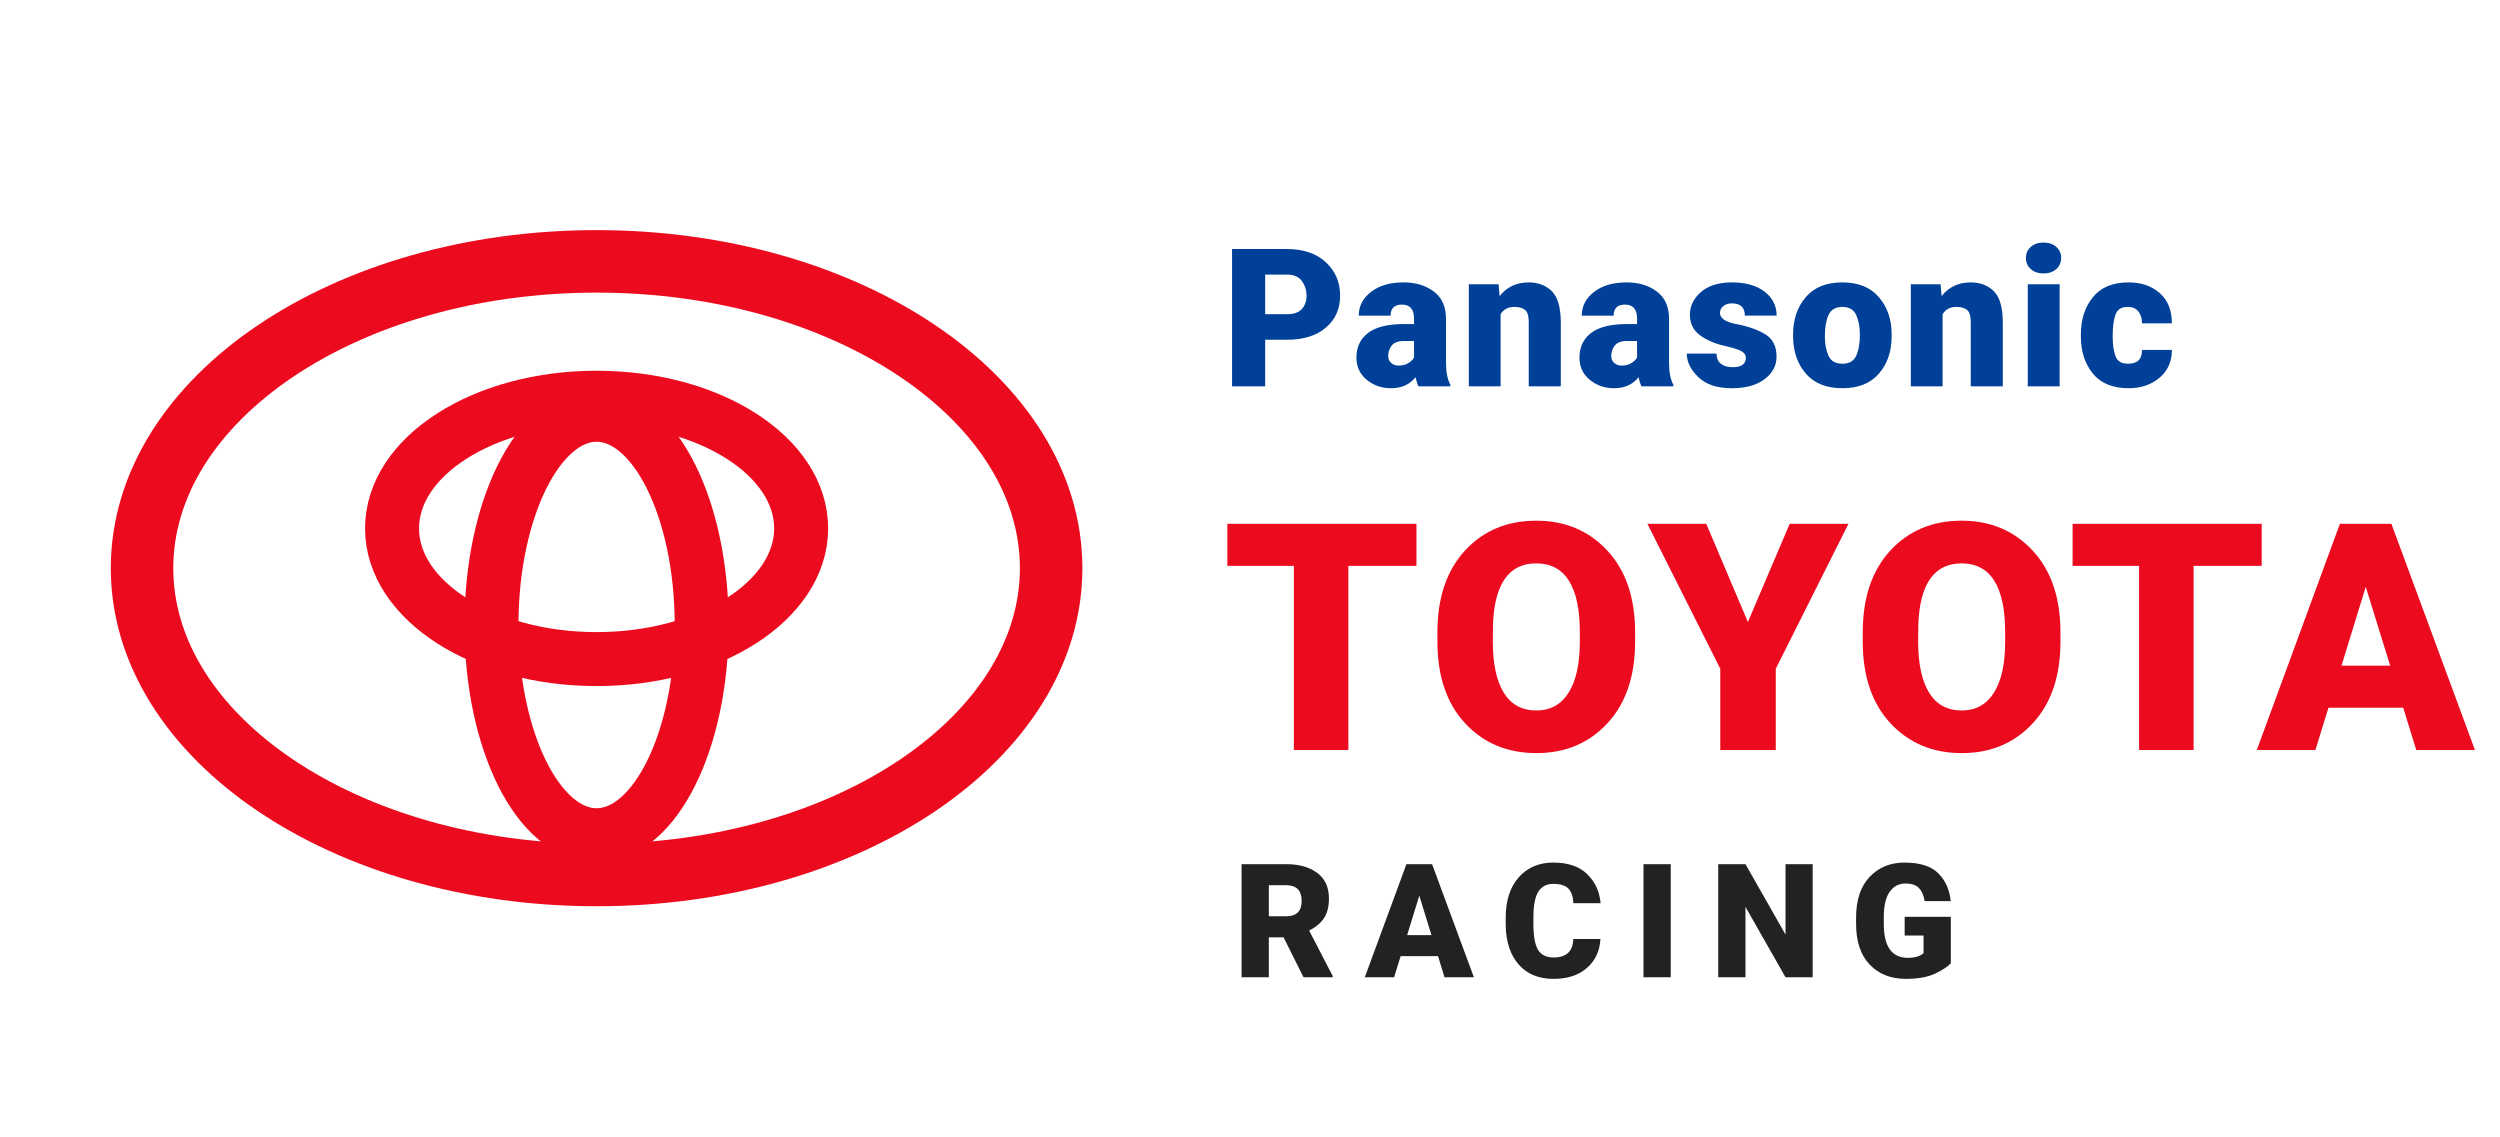
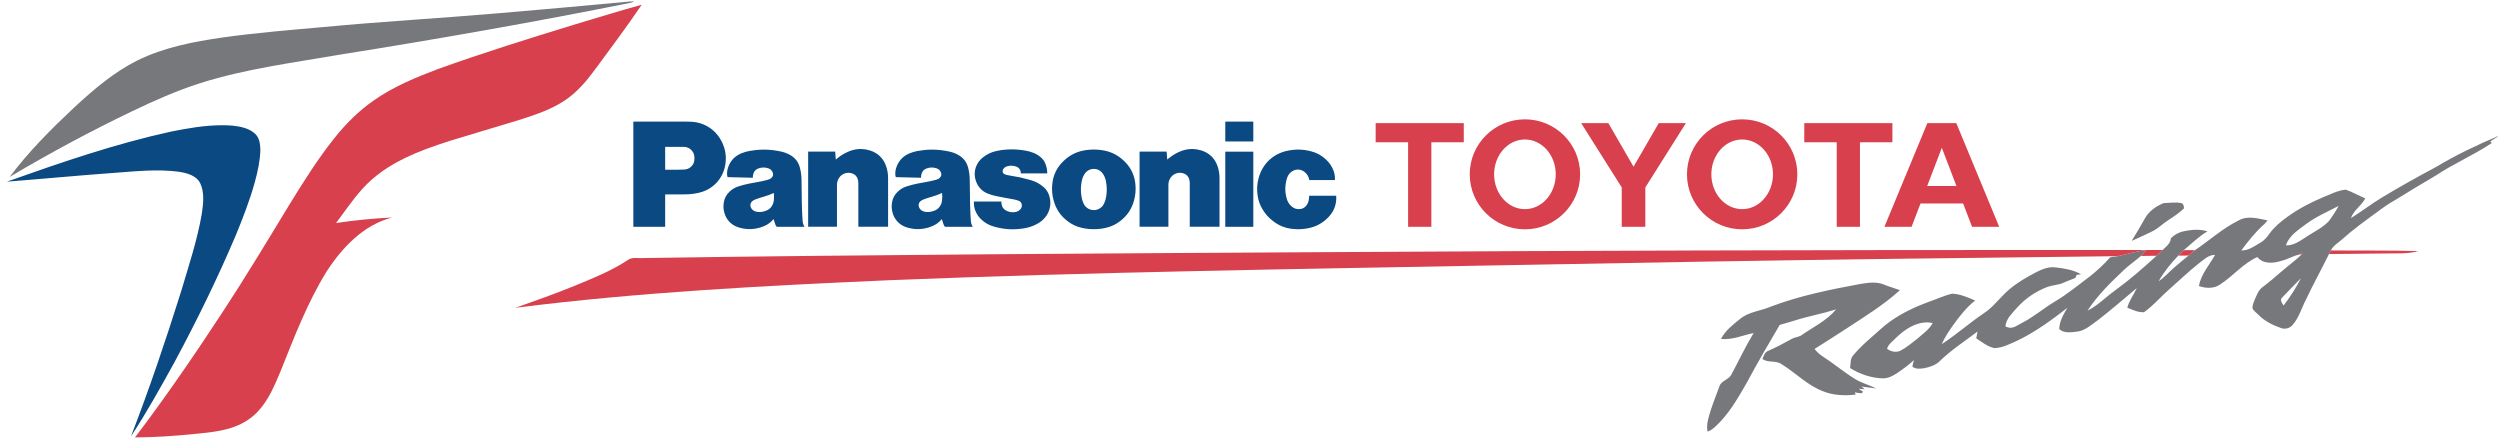
- <svg xmlns="http://www.w3.org/2000/svg" viewBox="0 0 440 200" width="440" height="200">
-   <g transform="translate(105, 100)">
-     <ellipse cx="0" cy="0" rx="80" ry="54" fill="none" stroke="#EB0A1E" stroke-width="11" />
-     <ellipse cx="0" cy="-7" rx="36" ry="23" fill="none" stroke="#EB0A1E" stroke-width="9.5" />
-     <ellipse cx="0" cy="10" rx="18.5" ry="37" fill="none" stroke="#EB0A1E" stroke-width="9.5" />
+ <svg xmlns="http://www.w3.org/2000/svg" version="1.1" id="Layer_1" x="0px" y="0px" width="100%" height="100%" viewBox="0.5 0.2 98.8 17.3" enable-background="new 0 0 351.273 461.059" xml:space="preserve">
+   <defs id="defs133">
+     <pattern y="0" x="0" height="100%" width="100%" patternUnits="userSpaceOnUse" id="EMFhbasepattern" />
+   </defs>
+   <g transform="matrix(0.1578036,0,0,0.1578036,-518.0231,-11.88686)" id="color_000000ff" />
+   <g id="color_868686ff" transform="matrix(0.03854182,0,0,0.03854182,-4.973258,-4.4498)" />
+   <g transform="matrix(0.1311736,0,0,0.1288317,-42.79678,58.2117)" id="color_000000ff-6-3-4" style="opacity:0.465;fill:#00ff00" />
+   <g transform="matrix(0.7979886,0,0,0.7911634,152.4422,-248.0657)" id="color_000000ff-0" />
+   <g id="g2414" transform="matrix(1.946369,0,0,-1.946369,103.0217,179.0561)" />
+   <g id="g2418" transform="matrix(1.946369,0,0,-1.946369,117.1274,178.899)" />
+   <g id="g2422" transform="matrix(1.946369,0,0,-1.946369,149.9045,199.8402)" />
+   <g id="g2426" transform="matrix(1.946369,0,0,-1.946369,179.2094,183.5651)" />
+   <g id="g2432" transform="matrix(1.946369,0,0,-1.946369,212.0748,175.0098)" />
+   <g id="g2440" transform="matrix(1.946369,0,0,-1.946369,276.7471,199.8402)" />
+   <g id="g2446" transform="matrix(1.946369,0,0,-1.946369,323.7778,199.8402)" />
+   <g id="g2450" transform="matrix(1.946369,0,0,-1.946369,340.3151,178.899)" />
+   <g id="#77787bff" transform="matrix(0.04923905,0,0,0.04923905,0.7333456,0.2094709)">
+     <path style="opacity:1;fill:#77787b;stroke-width:1.333" d="m 669.604,1.293 c -0.987,0.02 -1.969,0.073 -2.949,0.16 -46.267,4.24 -92.521,8.52 -138.801,12.4 -62.56,5.413 -125.267,8.853 -187.773,14.826 -36.093,3.147 -72.214,6.16 -108.107,11.16 -31.24,4.533 -62.853,10.534 -91.387,24.654 -25.2,12.6 -46.786,31.092 -67.346,50.105 C 48.507,137.786 24.386,161.92 3.986,189.094 46.6,163.787 90.279,140.266 134.973,118.826 c 23.733,-11.347 47.84,-22.094 72.934,-30.094 48.64,-15.387 99.454,-21.839 149.574,-30.506 104.267,-16.627 208.293,-34.866 311.826,-55.652 0.813,-0.32 2.454,-0.934 3.268,-1.24 -0.993,-0.047 -1.984,-0.061 -2.971,-0.041 z M 2666.666,145.494 c -22.507,9.613 -44.732,20.066 -65.719,32.746 -19.6,10.427 -38.96,21.28 -57.986,32.693 -11.48,6.933 -22.095,15.159 -33.455,22.266 2.96,-8.56 11.28,-13.306 15.4,-21.119 -7.027,-3 -13.679,-6.866 -20.892,-9.373 -8.48,0.693 -16.188,4.959 -24.041,7.973 -13.547,5.76 -26.705,12.574 -38.625,21.24 -6.853,5.013 -13.588,10.426 -18.588,17.359 -2.8,3.867 -5.76,7.76 -10.014,10.094 -6.413,3.693 -12.747,8.679 -20.547,8.359 7.467,-9.973 15.241,-19.879 24.641,-28.119 1.213,-1.293 2.387,-2.627 3.561,-4.014 -9.973,-1.92 -20.96,-5.4 -30.533,-0.24 -17.2,8.413 -31.481,21.508 -47.268,32.135 -2.307,1.893 -4.505,3.866 -6.799,5.732 -5.44,4.307 -10.721,8.801 -15.961,13.334 -5.413,4.627 -9.973,10.267 -16.053,14.08 5.653,-10.053 13.094,-19.001 21.014,-27.361 1.893,-1.973 3.84,-3.905 5.854,-5.799 8.28,-6.893 15.999,-14.64 25.332,-20.146 -8.107,-2.6 -16.853,-1.854 -25.053,-0.188 -5.387,1.04 -10.334,3.693 -14.094,7.666 -0.347,5.6 -5.252,8.907 -8.879,12.48 -2.187,2.013 -4.294,4.093 -6.414,6.146 -14.413,13.24 -29.186,26.121 -45.053,37.574 -9.68,6.973 -18.067,15.853 -28.854,21.16 10.813,-16.507 25,-30.414 39.32,-43.867 5.587,-5.293 12.025,-9.559 17.799,-14.652 2.027,-2 3.881,-4.175 5.734,-6.361 -9.773,1.213 -19.202,4.081 -28.762,6.268 -3.333,0.84 -6.999,0.505 -10.119,1.785 -5.947,7.013 -12.894,13.121 -19.934,19.027 -12.813,9.493 -25.041,19.828 -38.787,27.961 -12.16,7.253 -22.906,16.666 -35.572,23.066 -4.227,2.12 -8.348,5.626 -13.348,5.039 -1.307,-0.587 -4.332,-0.373 -4.106,-2.359 1.147,-7.653 7.2,-13.16 12.066,-18.707 8.947,-10.213 20.534,-17.986 33.24,-22.746 5.613,-1.853 11.761,-1.907 17.174,-4.48 4,-1.907 8.24,-3.199 12.307,-4.959 0.573,-1.04 0.945,-2.175 1.385,-3.295 1.533,-0.213 3.093,-0.439 4.693,-0.666 -8.28,-4.707 -17.933,-6.266 -27.279,-7.346 -10.187,-1.333 -19.293,4.467 -27.906,9 -10.28,5.747 -20.226,12.345 -28.359,20.932 -6.653,6.707 -12.654,14.213 -20.734,19.307 -15.36,10.453 -29.359,22.787 -44.879,33 3.347,-7.507 7.933,-14.359 12.693,-21.039 6.76,-9.347 13.999,-18.534 23.105,-25.734 -7.853,-3.36 -15.96,-6.985 -24.6,-7.318 -8.667,2 -16.746,5.933 -25.146,8.76 -14.387,5.24 -28.348,11.879 -40.881,20.719 -7.027,4.813 -13.012,10.935 -19.492,16.441 -7.08,6.227 -14.201,12.52 -20.188,19.84 -3.493,3.733 -2.852,9.16 -3.492,13.84 10.307,6.4 22.225,10.573 34.398,11 5.96,0.267 11.415,-2.534 16.215,-5.814 6.24,-4.147 12.199,-8.732 17.812,-13.719 -0.693,2.347 -1.547,4.666 -1.707,7.133 3.547,2.693 8.268,2.241 12.428,1.561 5.907,-1.16 11.973,-3.041 16.453,-7.268 12.333,-12.147 27.04,-21.506 40.746,-31.986 -0.467,2.427 -0.919,4.866 -1.359,7.293 6.12,3.987 12.105,8.895 19.412,10.441 8.693,-0.187 16.6,-4.495 24.4,-7.922 19.4,-9.28 36.8,-22.079 53.746,-35.186 -4.173,6.947 -8.506,14.319 -8.732,22.652 4.707,4.8 12.546,3.547 18.652,2.867 9.24,-0.867 15.96,-7.745 23.24,-12.719 14.027,-10.88 27.413,-22.575 41.08,-33.908 -3.2,7.093 -8.2,13.347 -10.133,21.014 5.707,2.28 11.547,5.107 17.854,4.801 9.653,-6.707 17.294,-15.92 26.094,-23.68 10.6,-9.373 20.879,-19.134 31.893,-28.041 5.547,-3.947 10.666,-9.787 18.066,-9.613 -6.093,10.88 -15,20.627 -17.32,33.254 7.28,2.707 16.2,3.026 22.787,-1.627 13.853,-9 24.534,-22.44 39.787,-29.373 6.413,8.133 17.867,6.72 26.613,3.84 6.693,-1.627 12.614,-5.721 19.494,-6.641 -1.253,-2.987 3.972,-1.559 1.186,0.201 -6.653,6.467 -14.267,11.852 -21.254,17.959 -6.667,5.76 -13.358,11.52 -20.398,16.826 -4.2,2.947 -5.962,7.92 -7.988,12.387 -1.307,3.187 -2.866,6.415 -2.959,9.908 1.04,3.053 4.053,4.825 6.213,7.092 6.6,6.92 15.415,11.321 24.361,14.428 4.44,1.667 9.572,0.252 12.572,-3.441 6.84,-7.867 9.574,-18.2 14.334,-27.293 7.693,-16.373 16.572,-32.159 24.479,-48.426 0.6,-1.307 1.254,-2.615 1.947,-3.895 2.653,-5.147 7.841,-8.065 12.041,-11.785 11.533,-10.36 24.067,-19.507 36.627,-28.561 6.427,-4.867 13,-9.56 20.066,-13.48 14.333,-8.853 28.706,-17.639 43.279,-26.105 19.347,-12.893 40.907,-22.041 60.24,-34.947 -0.373,-0.44 -1.146,-1.333 -1.52,-1.773 2.64,-1.693 5.199,-3.493 7.945,-5.08 z m -170.293,74.6 c -2.907,5.493 -6.334,10.692 -9.947,15.719 -6.413,7.213 -15.358,11.347 -23.318,16.547 -7.12,4.493 -14.226,10.294 -23.146,9.961 3.293,-10.28 13.013,-16.374 21.213,-22.547 10.8,-8.133 23.306,-13.386 35.199,-19.68 z m -40.279,77.266 c -5.227,10.32 -11.587,20.147 -18.613,29.334 -1.493,-2.293 -4.253,-5.666 -1.774,-8.279 6.68,-7.12 13.6,-14.015 20.387,-21.055 z m -457.391,4.812 c -4.686,-0.044 -9.435,0.715 -14.01,1.428 -32.307,5.947 -64.734,12.507 -95.561,24.107 -10.96,4.853 -23.827,5.439 -33.32,13.346 -7.64,6.16 -15.865,12.467 -20.412,21.387 11.987,1.373 23.387,-3.972 34.947,-6.332 -8.773,14.533 -16.028,29.907 -24.041,44.854 -3.027,5.373 -10.974,6.252 -12.721,12.545 -3,8.44 -6.413,16.748 -9.16,25.268 -2.2,7.373 -5.053,15.108 -3.359,22.881 5.64,-1.973 9.641,-6.734 13.801,-10.814 11.56,-12.48 20.066,-27.346 28.426,-42.053 11.093,-20.747 23,-41.026 34.92,-61.293 5.147,-1.48 10.281,-3.014 15.428,-4.547 14.787,-4.773 30.132,-7.467 44.959,-12.094 -10.293,12.32 -25.093,19.16 -37.973,28.227 -3.2,1.493 -6.894,1.708 -9.934,3.574 -8.12,4.547 -16.359,8.88 -24.893,12.6 -3.627,1.36 -4.642,5.413 -6.068,8.586 5.933,4.573 14.188,1.213 20.229,5.467 15.427,9.36 28.159,23.186 45.412,29.439 10.827,4.24 22.681,4.561 34.108,3.281 -0.187,-0.613 -0.587,-1.841 -0.787,-2.441 2.253,0.533 4.626,0.894 6.986,1.041 l 1.867,-1.6 c -1.587,-1.093 -3.214,-2.174 -4.734,-3.24 1.627,0.133 4.881,0.386 6.521,0.506 -0.907,-0.72 -2.707,-2.159 -3.613,-2.879 5.213,0.68 10.426,1.372 15.652,2.025 -7.68,-3.96 -16.293,-5.96 -23.533,-10.76 -11.627,-7.24 -22.093,-16.16 -33.613,-23.547 -3.373,-2.093 -6.24,-4.866 -8.693,-7.959 10.88,-7.067 21.988,-13.774 32.801,-20.961 20.013,-13.227 40.733,-25.707 58.533,-41.934 -5.8,-2.133 -11.733,-3.826 -17.453,-6.146 -3.459,-1.406 -7.066,-1.927 -10.711,-1.961 z m 57.699,42.604 c 1.843,0.04 3.706,0.249 5.584,0.65 -3.653,6.88 -10.439,11.374 -16.105,16.48 -6,4.613 -11.76,9.707 -18.533,13.174 -4.72,2.267 -10.122,0.853 -14.215,-2 1.253,-5.133 6.107,-8.027 9.494,-11.707 8.972,-8.82 20.873,-16.875 33.775,-16.598 z" transform="scale(0.75)" id="path2-7" />
+     <path d="m 1716.89,174.96 c 3.24,-5.8 8.98,-9.77 15.05,-12.18 4.65,-0.03 9.41,-0.97 14.01,0.04 1.95,0.44 2.03,2.61 2.28,4.21 -3.74,3.47 -7.88,6.42 -12.18,9.12 -4.88,3.03 -8.86,7.38 -14.15,9.74 -5.24,2.42 -10.4,5.03 -15.72,7.26 3.76,-5.95 7.2,-12.09 10.71,-18.19 z" id="path6" style="opacity:1;fill:#77787b" />
  </g>
-   <text x="215" y="68" font-family="system-ui, -apple-system, 'Segoe UI', Roboto, Helvetica, Arial, sans-serif" font-size="34" font-weight="800" fill="#004098" letter-spacing="1">Panasonic</text>
-   <text x="215" y="132" font-family="system-ui, -apple-system, 'Segoe UI', Roboto, Helvetica, Arial, sans-serif" font-size="56" font-weight="900" fill="#EB0A1E" letter-spacing="1.5">TOYOTA</text>
-   <text x="217" y="172" font-family="system-ui, -apple-system, 'Segoe UI', Roboto, Helvetica, Arial, sans-serif" font-size="28" font-weight="800" fill="#222222" letter-spacing="5">RACING</text>
+   <g id="#d7404cff" transform="matrix(0.04923905,0,0,0.04923905,0.7333456,0.2094709)">
+     <path style="opacity:1;fill:#d7404c;stroke-width:1.333" d="m 680.439,4.787 c -24.387,6.707 -48.533,14.28 -72.773,21.48 -48.613,14.907 -97.172,30.052 -145.039,47.252 -23.907,9.013 -47.813,18.88 -68.84,33.627 -16.08,11.133 -30.04,25.094 -42.213,40.334 -17.973,22.547 -33.28,47.052 -48.387,71.559 -23.28,38.347 -46.454,76.762 -71.041,114.295 -29.973,45.76 -60.879,90.946 -93.973,134.506 21.04,-0.067 42.067,-1.533 63,-3.6 13.04,-1.373 26.24,-2.439 38.854,-6.279 11.373,-3.453 22.106,-9.52 30.119,-18.4 11.173,-12.2 17.573,-27.747 23.893,-42.787 14.427,-36.093 28.415,-72.694 48.828,-105.934 16.64,-25.867 39.68,-50.48 70.467,-58.32 -20.107,0.933 -40.148,2.92 -60.055,5.906 9.36,-12.307 17.921,-25.266 28.361,-36.732 24.733,-27.493 60.56,-40.734 94.92,-51.654 23.8,-7.347 47.734,-14.252 71.547,-21.545 17.48,-5.6 35.332,-11.28 50.652,-21.693 12.653,-8.56 22.613,-20.374 31.613,-32.561 16.92,-22.987 34.053,-45.826 50.066,-69.453 z M 1625.59,127.447 c -32.62,0 -59.062,26.346 -59.062,58.85 0,32.503 26.442,58.85 59.062,58.85 32.615,0 59.059,-26.341 59.059,-58.85 0,-32.498 -26.443,-58.85 -59.059,-58.85 z m 232.463,0 c -32.61,0 -59.053,26.346 -59.053,58.85 0,32.503 26.442,58.85 59.053,58.85 32.62,0 59.062,-26.341 59.062,-58.85 0,-32.498 -26.437,-58.85 -59.062,-58.85 z m -392.207,4.051 v 20.467 h 34.719 v 90.51 h 24.885 v -90.51 -0.004 h 0.084 34.623 v -20.463 z m 219.945,0 43.412,68.838 v 0.518 41.617 h 12.617 v 0.004 h 12.619 v -41.617 -0.521 l 43.408,-68.838 h -29.055 l -26.973,46.646 -26.967,-46.646 z m 238.744,0 v 20.467 h 34.711 v 90.51 h 24.881 v -90.51 -0.004 h 0.088 34.625 v -20.463 z m 131.713,0.006 -45.941,110.977 h 29.059 l 9.547,-24.947 0.025,-0.025 h 22.801 22.787 l 0.025,0.025 9.547,24.947 h 29.062 L 2087.214,131.504 h -15.476 z m -430.658,17.514 c 18.212,0 32.977,16.696 32.977,37.275 0,20.584 -14.77,37.273 -32.977,37.273 -18.212,0 -32.977,-16.689 -32.977,-37.273 0,-20.584 14.765,-37.275 32.977,-37.275 z m 232.463,0 c 18.217,0 32.98,16.696 32.98,37.275 0,20.584 -14.764,37.273 -32.98,37.273 -18.202,0 -32.967,-16.689 -32.967,-37.273 0,-20.584 14.76,-37.275 32.967,-37.275 z m 213.572,9.148 h 0.217 l 15.539,40.611 h 0.012 l -0.01,0.006 v -0.006 h -15.643 -15.662 v 0.006 l -0.01,-0.006 h 0.01 z m 126.34,109.082 c -256.658,-0.004 -513.323,0.718 -769.979,2.246 -248.467,1.427 -496.933,2.706 -745.373,6.373 -5.827,0.6 -12.614,-1.574 -17.547,2.453 -17.24,11.347 -36.547,19.067 -55.547,26.92 -21.2,8.68 -42.799,16.346 -64.412,23.879 133.24,-16.827 267.493,-23.652 401.6,-29.559 217.213,-8.733 434.601,-11.866 651.947,-15.906 143.107,-2.733 286.226,-5.227 429.346,-7.027 75.08,-0.827 150.16,-1.708 225.24,-2.654 2.8,-0.093 5.626,-0.225 8.492,-0.412 9.56,-2.187 18.988,-5.054 28.762,-6.268 -1.853,2.187 -3.708,4.361 -5.734,6.361 5.587,0 11.187,-0.055 16.787,-0.215 2.12,-2.053 4.227,-4.133 6.414,-6.146 -36.665,-0.03 -73.331,-0.044 -109.996,-0.045 z" transform="scale(0.75)" id="path11" />
+     <path d="m 1743.6,204.96 c 1.42,-1.48 2.88,-2.93 4.39,-4.35 2.98,-0.08 5.95,-0.03 8.96,0.01 -1.73,1.42 -3.38,2.9 -5.1,4.3 -2.77,-0.01 -5.51,0.01 -8.25,0.04 z" id="path27" style="opacity:1;fill:#d7404c" />
+     <path d="m 1865.99,200.8 c 23.41,0.26 46.84,-0.12 70.24,0.53 -8.55,2.44 -17.46,1.69 -26.21,1.91 -15.17,0.16 -30.33,0.3 -45.49,0.48 0.45,-0.98 0.94,-1.96 1.46,-2.92 z" id="path29" style="opacity:1;fill:#d7404c" />
+     <path d="m 1841.62,203.99 c -0.94,-2.24 2.98,-1.17 0.89,0.15 z" id="path31" style="opacity:1;fill:#d7404c" />
+   </g>
+   <g id="#0a4982ff" transform="matrix(0.04923905,0,0,0.04923905,0.7333456,0.2094709)">
+     <path style="opacity:1;fill:#0a4982;stroke-width:1.333" d="m 671.443,129.861 v 112.559 h 34.066 V 207.75 h 20.58 c 5.376,0 9.925,-0.491 15.178,-1.646 15.844,-3.482 27.121,-16.054 28.887,-32.219 0.837,-7.679 -0.27,-14.403 -3.527,-21.398 -6.259,-13.44 -18.429,-21.665 -33.203,-22.459 -2.21,-0.124 -4.08,-0.166 -6.295,-0.166 z m 633.482,0.01 v 21.238 h 29.986 v -21.238 z m -1074.555,3.9 c -17.88,0.105 -35.677,3.229 -53.184,6.695 -60.04,13.12 -118.281,33.16 -176.121,53.68 38.36,-2.973 76.668,-6.652 115.041,-9.426 22.8,-1.68 45.825,-4.16 68.625,-1.24 8.733,1.36 19.094,3.854 23.32,12.547 4.6,10.067 3.147,21.586 1.641,32.199 -4.867,28.573 -14.121,56.134 -22.348,83.867 -16.333,52.013 -33.799,103.707 -53.479,154.561 16.68,-25.427 31.492,-52.014 46.172,-78.627 23.973,-44.533 46.254,-90.001 66.014,-136.561 7.627,-18.6 14.947,-37.373 20.307,-56.76 3.12,-11.333 5.668,-22.907 5.975,-34.693 -0.16,-6.067 -1.013,-12.907 -5.773,-17.227 -6.44,-5.893 -15.414,-7.614 -23.801,-8.574 -4.133,-0.33 -8.262,-0.466 -12.389,-0.441 z m 475.139,23.141 h 19.939 c 5.879,0 10.729,4.404 11.301,10.275 0.156,1.569 0.124,2.908 -0.096,4.477 -0.265,1.862 -0.892,3.385 -2.004,4.895 -2.095,2.839 -5.019,4.417 -8.537,4.609 -2.539,0.142 -4.689,0.203 -7.229,0.203 h -13.375 z m 209.713,2.283 c -4.951,-0.1 -9.795,0.969 -14.639,3.211 -4.749,2.206 -8.511,4.647 -12.455,8.105 l -0.672,-8.5 h -28.934 v 80.402 h 30.842 v -44.797 c 0,-2.569 0.589,-4.748 1.889,-6.959 3.093,-5.303 9.513,-7.431 15.154,-5.027 2.585,1.092 4.35,3.063 5.174,5.742 0.453,1.495 0.65,2.817 0.65,4.377 v 46.664 h 31.848 v -51.889 c 0,-4.413 -0.575,-8.147 -1.906,-12.354 -2.773,-8.757 -9.105,-14.955 -17.898,-17.537 -3.071,-0.9 -6.082,-1.38 -9.053,-1.439 z m 354.68,0 c -4.951,-0.1 -9.791,0.969 -14.633,3.211 -4.758,2.206 -8.519,4.647 -12.463,8.105 l -0.668,-8.5 h -28.939 v 80.402 h 30.848 v -44.797 c 0,-2.569 0.59,-4.748 1.885,-6.959 3.098,-5.303 9.516,-7.431 15.162,-5.027 2.58,1.092 4.346,3.063 5.16,5.742 0.467,1.495 0.654,2.817 0.654,4.377 v 46.664 h 31.85 v -51.889 c 0,-4.413 -0.577,-8.147 -1.908,-12.354 -2.773,-8.757 -9.105,-14.955 -17.895,-17.537 -3.073,-0.9 -6.082,-1.38 -9.053,-1.439 z m -193.773,0.418 c -1.674,0.007 -3.383,0.064 -5.158,0.17 -4.058,0.234 -7.48,0.739 -11.451,1.67 -5.344,1.261 -9.65,3.33 -13.969,6.725 -3.669,2.885 -6.072,6.255 -7.609,10.668 -0.7,2 -1.034,3.775 -1.125,5.881 -0.16,3.527 0.346,6.533 1.65,9.812 2.333,5.871 6.48,10.031 12.346,12.375 2.969,1.188 5.573,1.967 8.707,2.609 6.177,1.28 11.405,2.276 17.623,3.34 2.297,0.39 4.218,0.873 6.424,1.611 1.844,0.605 3.111,2.035 3.514,3.93 0.439,2.069 -0.141,4.033 -1.623,5.523 -1.505,1.527 -3.222,2.408 -5.336,2.738 -2.828,0.454 -5.334,0.22 -8.029,-0.762 -1.304,-0.468 -2.338,-1.06 -3.408,-1.945 -1.377,-1.165 -2.265,-2.5 -2.801,-4.225 -0.448,-1.463 -0.627,-2.757 -0.6,-4.289 h -29.369 v 1.717 c 0,2.771 0.43,5.119 1.4,7.711 1.473,3.899 3.492,6.912 6.539,9.756 3.976,3.729 8.126,6.055 13.355,7.555 10.857,3.101 20.634,3.716 31.793,2 5.234,-0.803 9.554,-2.215 14.262,-4.66 2.073,-1.078 3.732,-2.193 5.521,-3.697 7.934,-6.679 10.876,-16.871 7.705,-26.756 -1.199,-3.725 -3.092,-6.595 -6.043,-9.164 -4.045,-3.514 -8.141,-5.753 -13.283,-7.258 -1.126,-0.326 -2.086,-0.6 -3.221,-0.912 -6.291,-1.752 -11.694,-2.908 -18.154,-3.871 -1.73,-0.257 -3.186,-0.538 -4.893,-0.938 -0.787,-0.188 -1.44,-0.407 -2.172,-0.742 -1.807,-0.817 -2.609,-2.949 -1.795,-4.756 0.046,-0.096 0.088,-0.184 0.139,-0.275 0.97,-1.738 2.407,-2.873 4.301,-3.428 3.354,-0.972 6.441,-0.889 9.73,0.234 3.157,1.078 5.139,3.982 5.002,7.326 h 28.299 c -0.027,-3.486 -0.559,-6.432 -1.73,-9.707 -1.199,-3.321 -3.019,-5.849 -5.787,-8.037 -2.407,-1.917 -4.69,-3.219 -7.559,-4.334 -2.791,-1.087 -5.252,-1.767 -8.203,-2.285 -5.261,-0.908 -9.97,-1.332 -14.992,-1.311 z m 88.119,0.156 c -3.212,0 -5.917,0.206 -9.092,0.711 -9.206,1.445 -16.664,5.155 -23.385,11.623 -7.192,6.931 -11.132,15.133 -12.033,25.092 -0.549,6.115 -0.078,11.386 1.564,17.299 2.517,9.073 7.243,16.082 14.701,21.807 4.909,3.784 9.791,6.05 15.84,7.371 4.296,0.945 8.007,1.334 12.404,1.334 4.392,0 8.107,-0.389 12.408,-1.334 6.044,-1.321 10.925,-3.587 15.834,-7.371 7.462,-5.725 12.189,-12.733 14.701,-21.807 1.643,-5.913 2.109,-11.184 1.565,-17.299 -0.901,-9.958 -4.83,-18.161 -12.027,-25.092 -6.726,-6.477 -14.18,-10.178 -23.395,-11.623 -3.171,-0.505 -5.879,-0.711 -9.086,-0.711 z m 219.922,0.057 c -4.134,-0.099 -8.28,0.311 -12.67,1.227 -15.373,3.206 -26.779,13.982 -30.879,29.184 -1.794,6.683 -2.091,12.697 -0.961,19.531 0.805,4.926 2.255,8.971 4.744,13.297 3.226,5.587 6.918,9.758 12.074,13.611 6.305,4.729 12.771,7.251 20.604,8.059 5.911,0.615 11.003,0.366 16.818,-0.812 8.615,-1.738 15.483,-5.545 21.541,-11.93 6.012,-6.339 8.776,-14.014 8.199,-22.752 h -28.908 c -0.091,1.725 -0.261,3.165 -0.562,4.867 -0.43,2.417 -1.367,4.37 -3.01,6.191 -1.565,1.766 -3.455,2.786 -5.779,3.125 -3.752,0.555 -7.17,-0.523 -9.91,-3.146 -2.407,-2.275 -3.912,-4.777 -4.809,-7.965 -2.105,-7.582 -2,-14.567 0.361,-22.076 0.993,-3.151 2.833,-5.528 5.633,-7.275 4.099,-2.541 9.045,-2.308 12.879,0.623 2.96,2.257 4.722,5.194 5.316,8.877 h 27.42 c 0.252,-4.752 -0.635,-8.854 -2.836,-13.074 -1.857,-3.569 -3.953,-6.325 -6.904,-9.068 -4.676,-4.362 -9.584,-7.059 -15.766,-8.66 -4.34,-1.124 -8.462,-1.733 -12.596,-1.832 z m -573.48,0.035 c -4.78,0.028 -9.605,0.488 -14.705,1.375 -3.267,0.569 -5.983,1.358 -9.053,2.633 -7.101,2.945 -11.993,8.313 -14.271,15.666 -0.869,2.812 -1.106,5.362 -0.768,8.293 0.059,0.537 0.191,0.99 0.434,1.48 l 26.986,0.662 c -0.064,-1.725 0.155,-3.184 0.736,-4.803 0.883,-2.468 2.621,-4.22 5.082,-5.119 3.624,-1.335 7.107,-1.385 10.771,-0.184 2.416,0.794 4.132,2.536 4.887,4.963 0.462,1.518 0.228,3.012 -0.688,4.311 -0.801,1.147 -1.785,1.918 -3.084,2.418 -0.805,0.307 -1.49,0.532 -2.318,0.752 -3.747,1.014 -6.956,1.712 -10.781,2.35 -3.029,0.5 -5.585,0.971 -8.596,1.586 -4.081,0.812 -7.49,1.712 -11.457,2.996 -3.614,1.174 -6.469,2.843 -9.273,5.426 -3.642,3.339 -5.72,7.298 -6.42,12.211 -0.462,3.275 -0.352,6.129 0.375,9.354 1.88,8.385 7.697,14.587 15.928,16.99 9.141,2.656 17.7,2.221 26.521,-1.348 4.287,-1.729 7.565,-4.129 10.516,-7.697 0.586,1.963 1.13,3.605 1.803,5.527 0.375,1.078 0.869,1.913 1.619,2.752 h 29.725 c -1.267,-1.995 -1.908,-3.969 -2.072,-6.336 -0.448,-6.624 -0.699,-12.232 -0.832,-18.879 -0.178,-8.734 -0.278,-16.101 -0.338,-24.83 -0.032,-4.711 -0.55,-8.689 -1.73,-13.248 -1.542,-5.977 -5.028,-10.517 -10.408,-13.535 -3.248,-1.821 -6.227,-2.941 -9.859,-3.73 -6.506,-1.396 -12.582,-2.072 -18.729,-2.035 z m 180.039,0 c -4.78,0.028 -9.601,0.488 -14.699,1.375 -3.276,0.569 -5.986,1.358 -9.061,2.633 -7.101,2.945 -11.991,8.313 -14.27,15.666 -0.874,2.812 -1.107,5.362 -0.773,8.293 0.064,0.537 0.197,0.99 0.439,1.48 l 26.984,0.662 c -0.069,-1.725 0.155,-3.184 0.736,-4.803 0.883,-2.468 2.622,-4.22 5.084,-5.119 3.619,-1.335 7.106,-1.385 10.775,-0.184 2.411,0.794 4.123,2.536 4.873,4.963 0.471,1.518 0.237,3.012 -0.678,4.311 -0.796,1.147 -1.78,1.918 -3.084,2.418 -0.805,0.307 -1.491,0.532 -2.314,0.752 -3.752,1.014 -6.956,1.712 -10.785,2.35 -3.033,0.5 -5.586,0.971 -8.592,1.586 -4.086,0.812 -7.499,1.712 -11.457,2.996 -3.624,1.174 -6.479,2.843 -9.279,5.426 -3.642,3.339 -5.723,7.298 -6.418,12.211 -0.458,3.275 -0.352,6.129 0.371,9.354 1.89,8.385 7.695,14.587 15.936,16.99 9.132,2.656 17.701,2.221 26.518,-1.348 4.292,-1.729 7.559,-4.129 10.51,-7.697 0.59,1.963 1.135,3.605 1.803,5.527 0.38,1.078 0.875,1.913 1.625,2.752 h 29.725 c -1.267,-1.995 -1.912,-3.969 -2.072,-6.336 -0.448,-6.624 -0.699,-12.232 -0.832,-18.879 -0.174,-8.734 -0.28,-16.101 -0.34,-24.83 -0.037,-4.711 -0.553,-8.689 -1.728,-13.248 -1.542,-5.977 -5.034,-10.517 -10.41,-13.535 -3.248,-1.821 -6.227,-2.941 -9.859,-3.73 -6.506,-1.396 -12.581,-2.072 -18.727,-2.035 z m 314.197,2.166 v 80.396 h 29.986 v -80.396 z m -140.834,18.459 c 2.253,-0.032 4.541,0.586 6.57,1.916 1.414,0.931 2.448,1.967 3.367,3.385 1.624,2.482 2.595,4.859 3.158,7.771 1.089,5.61 1.199,10.514 0.348,16.16 -0.425,2.826 -1.109,5.155 -2.275,7.756 -2.741,6.101 -9.877,8.822 -15.967,6.074 -2.805,-1.266 -4.795,-3.258 -6.062,-6.074 -1.167,-2.601 -1.849,-4.93 -2.27,-7.756 -0.851,-5.647 -0.755,-10.55 0.348,-16.16 0.563,-2.913 1.533,-5.29 3.152,-7.771 2.213,-3.386 5.875,-5.247 9.631,-5.301 z m -342.297,25.754 c 0.357,2.94 0.339,5.458 -0.068,8.385 -0.297,2.147 -0.952,3.912 -2.119,5.729 -1.359,2.11 -3.052,3.551 -5.34,4.561 -2.137,0.95 -4.077,1.449 -6.396,1.688 -1.949,0.193 -3.623,0.051 -5.508,-0.477 -1.528,-0.422 -2.723,-1.137 -3.803,-2.293 -0.92,-0.991 -1.463,-2.056 -1.742,-3.377 -0.421,-2.027 0.238,-3.976 1.816,-5.32 1.052,-0.904 2.085,-1.509 3.385,-1.986 3.134,-1.156 5.816,-2.023 9.023,-2.936 3.88,-1.096 7.087,-2.285 10.752,-3.973 z m 180.033,0 c 0.361,2.94 0.343,5.458 -0.064,8.385 -0.297,2.147 -0.947,3.912 -2.123,5.729 -1.359,2.11 -3.047,3.551 -5.33,4.561 -2.141,0.95 -4.075,1.449 -6.404,1.688 -1.94,0.193 -3.623,0.051 -5.504,-0.477 -1.528,-0.422 -2.722,-1.137 -3.807,-2.293 -0.915,-0.991 -1.459,-2.056 -1.738,-3.377 -0.425,-2.027 0.238,-3.976 1.816,-5.32 1.057,-0.904 2.09,-1.509 3.385,-1.986 3.134,-1.156 5.81,-2.023 9.018,-2.936 3.88,-1.096 7.092,-2.285 10.752,-3.973 z" transform="scale(0.75)" id="path38" />
+   </g>
</svg>
